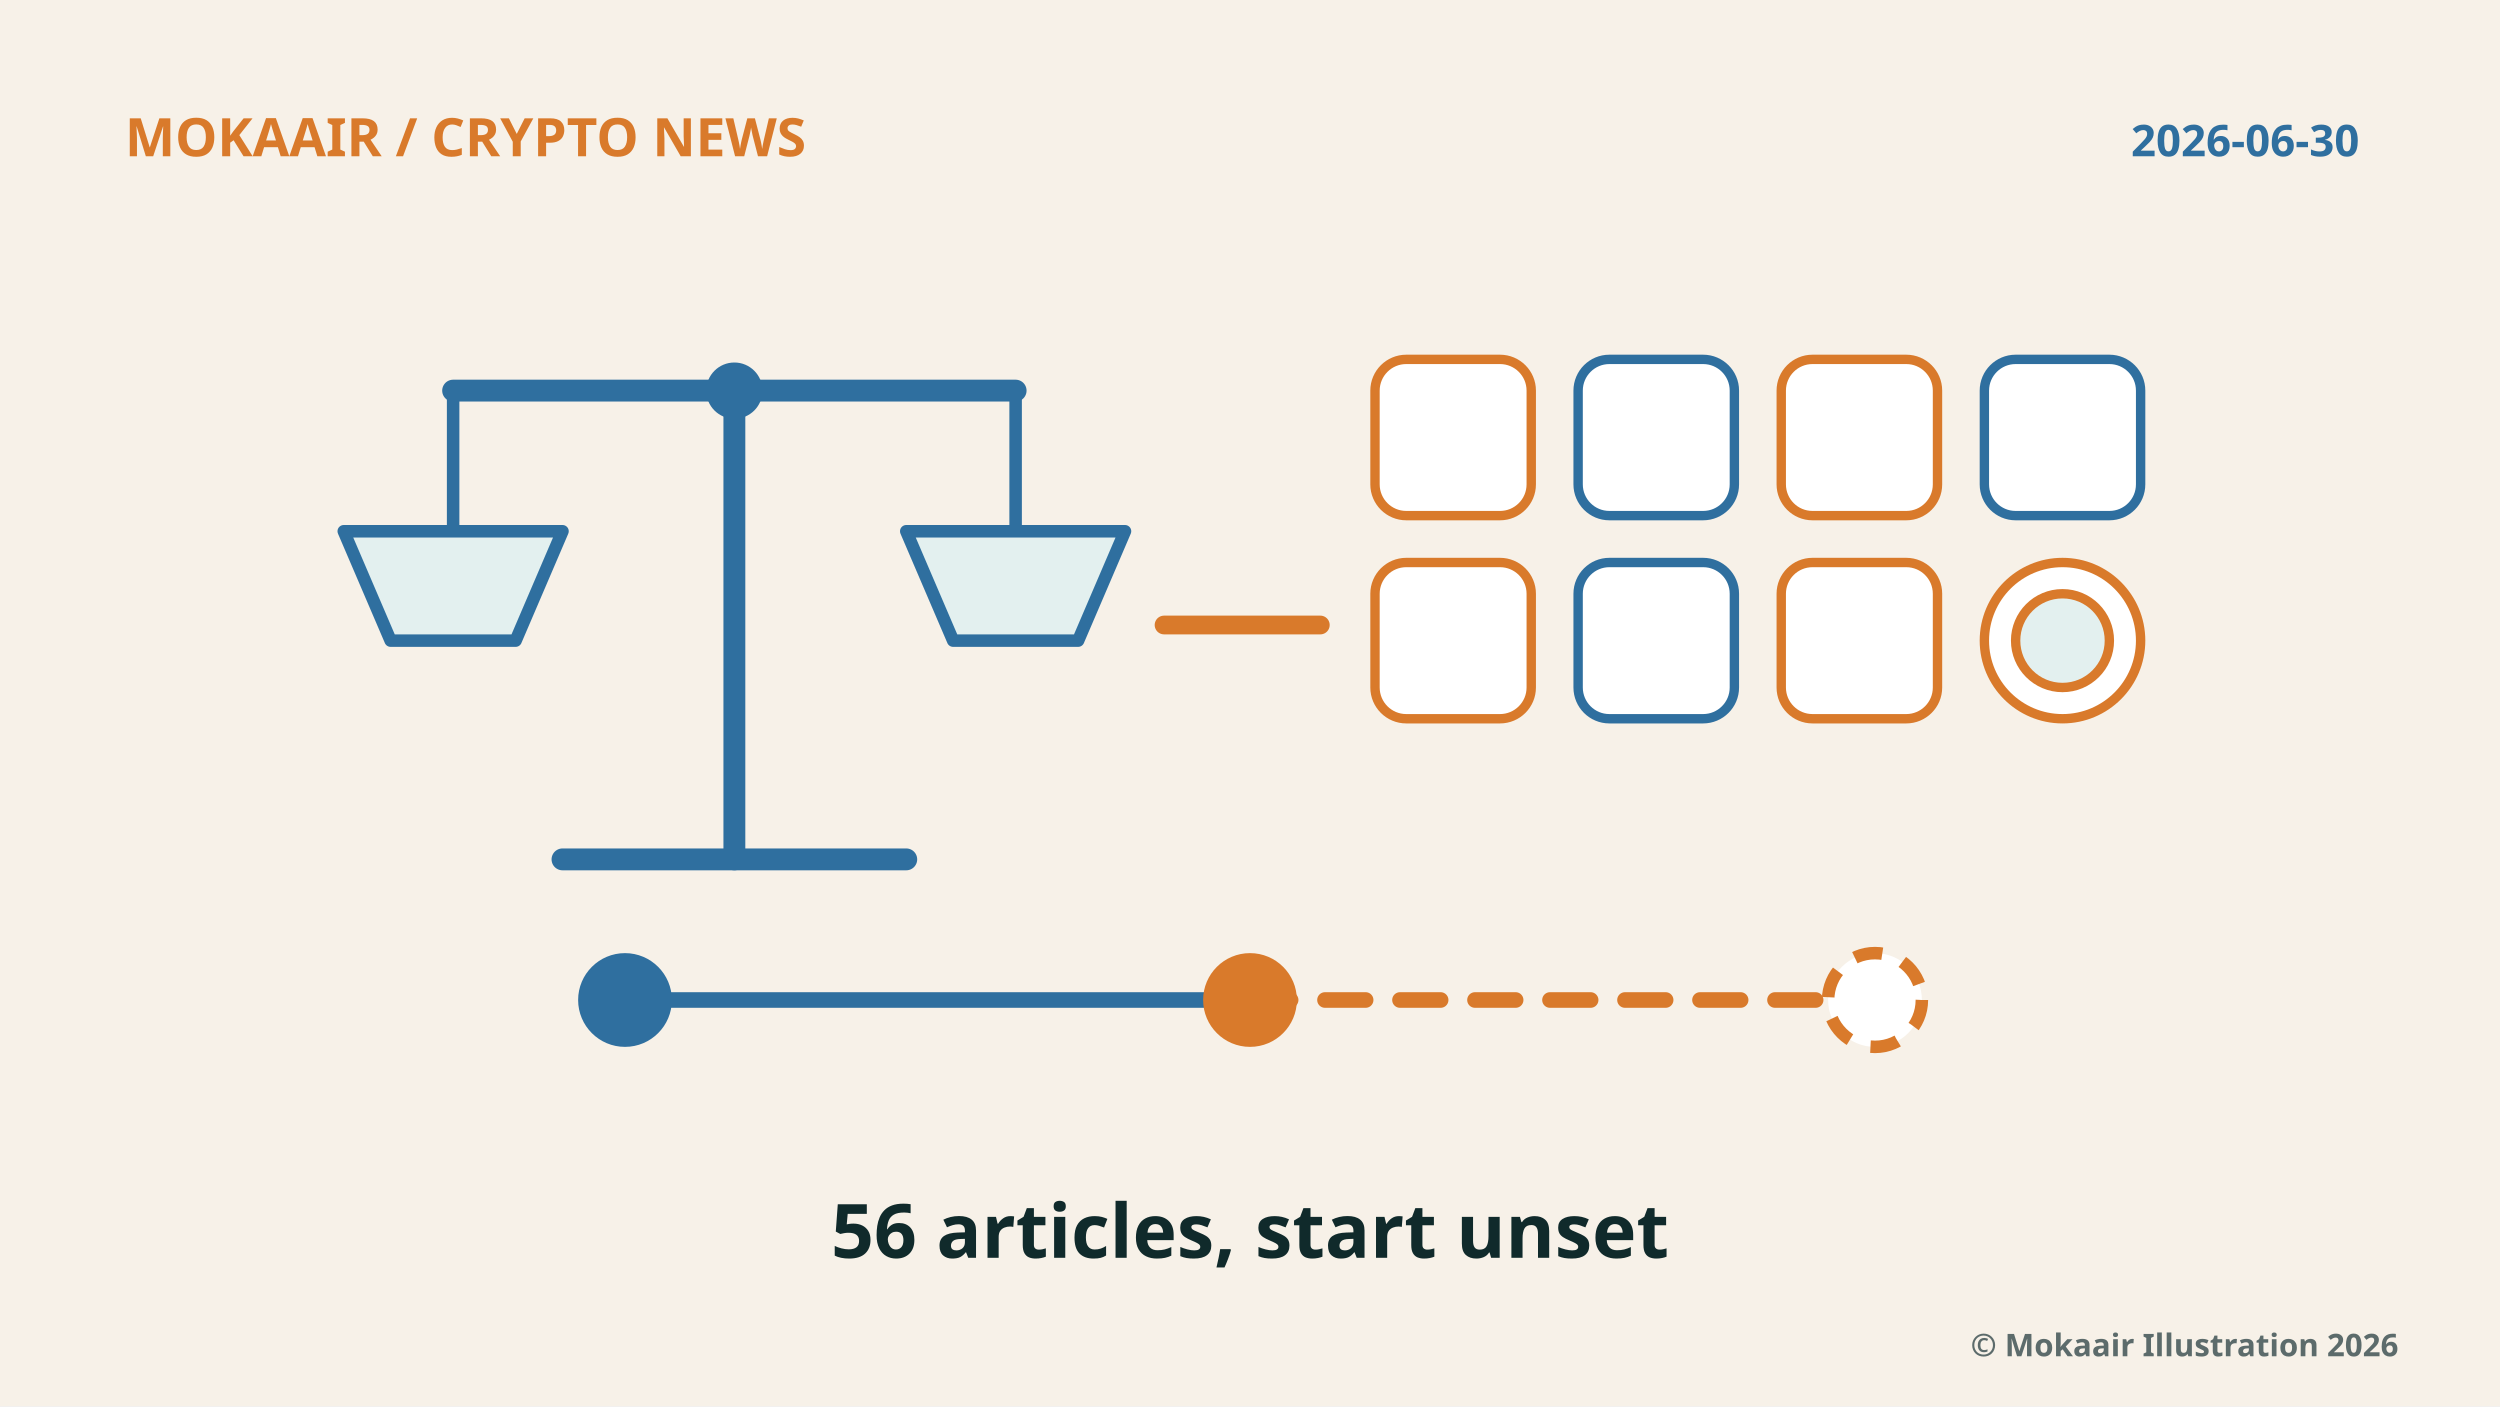
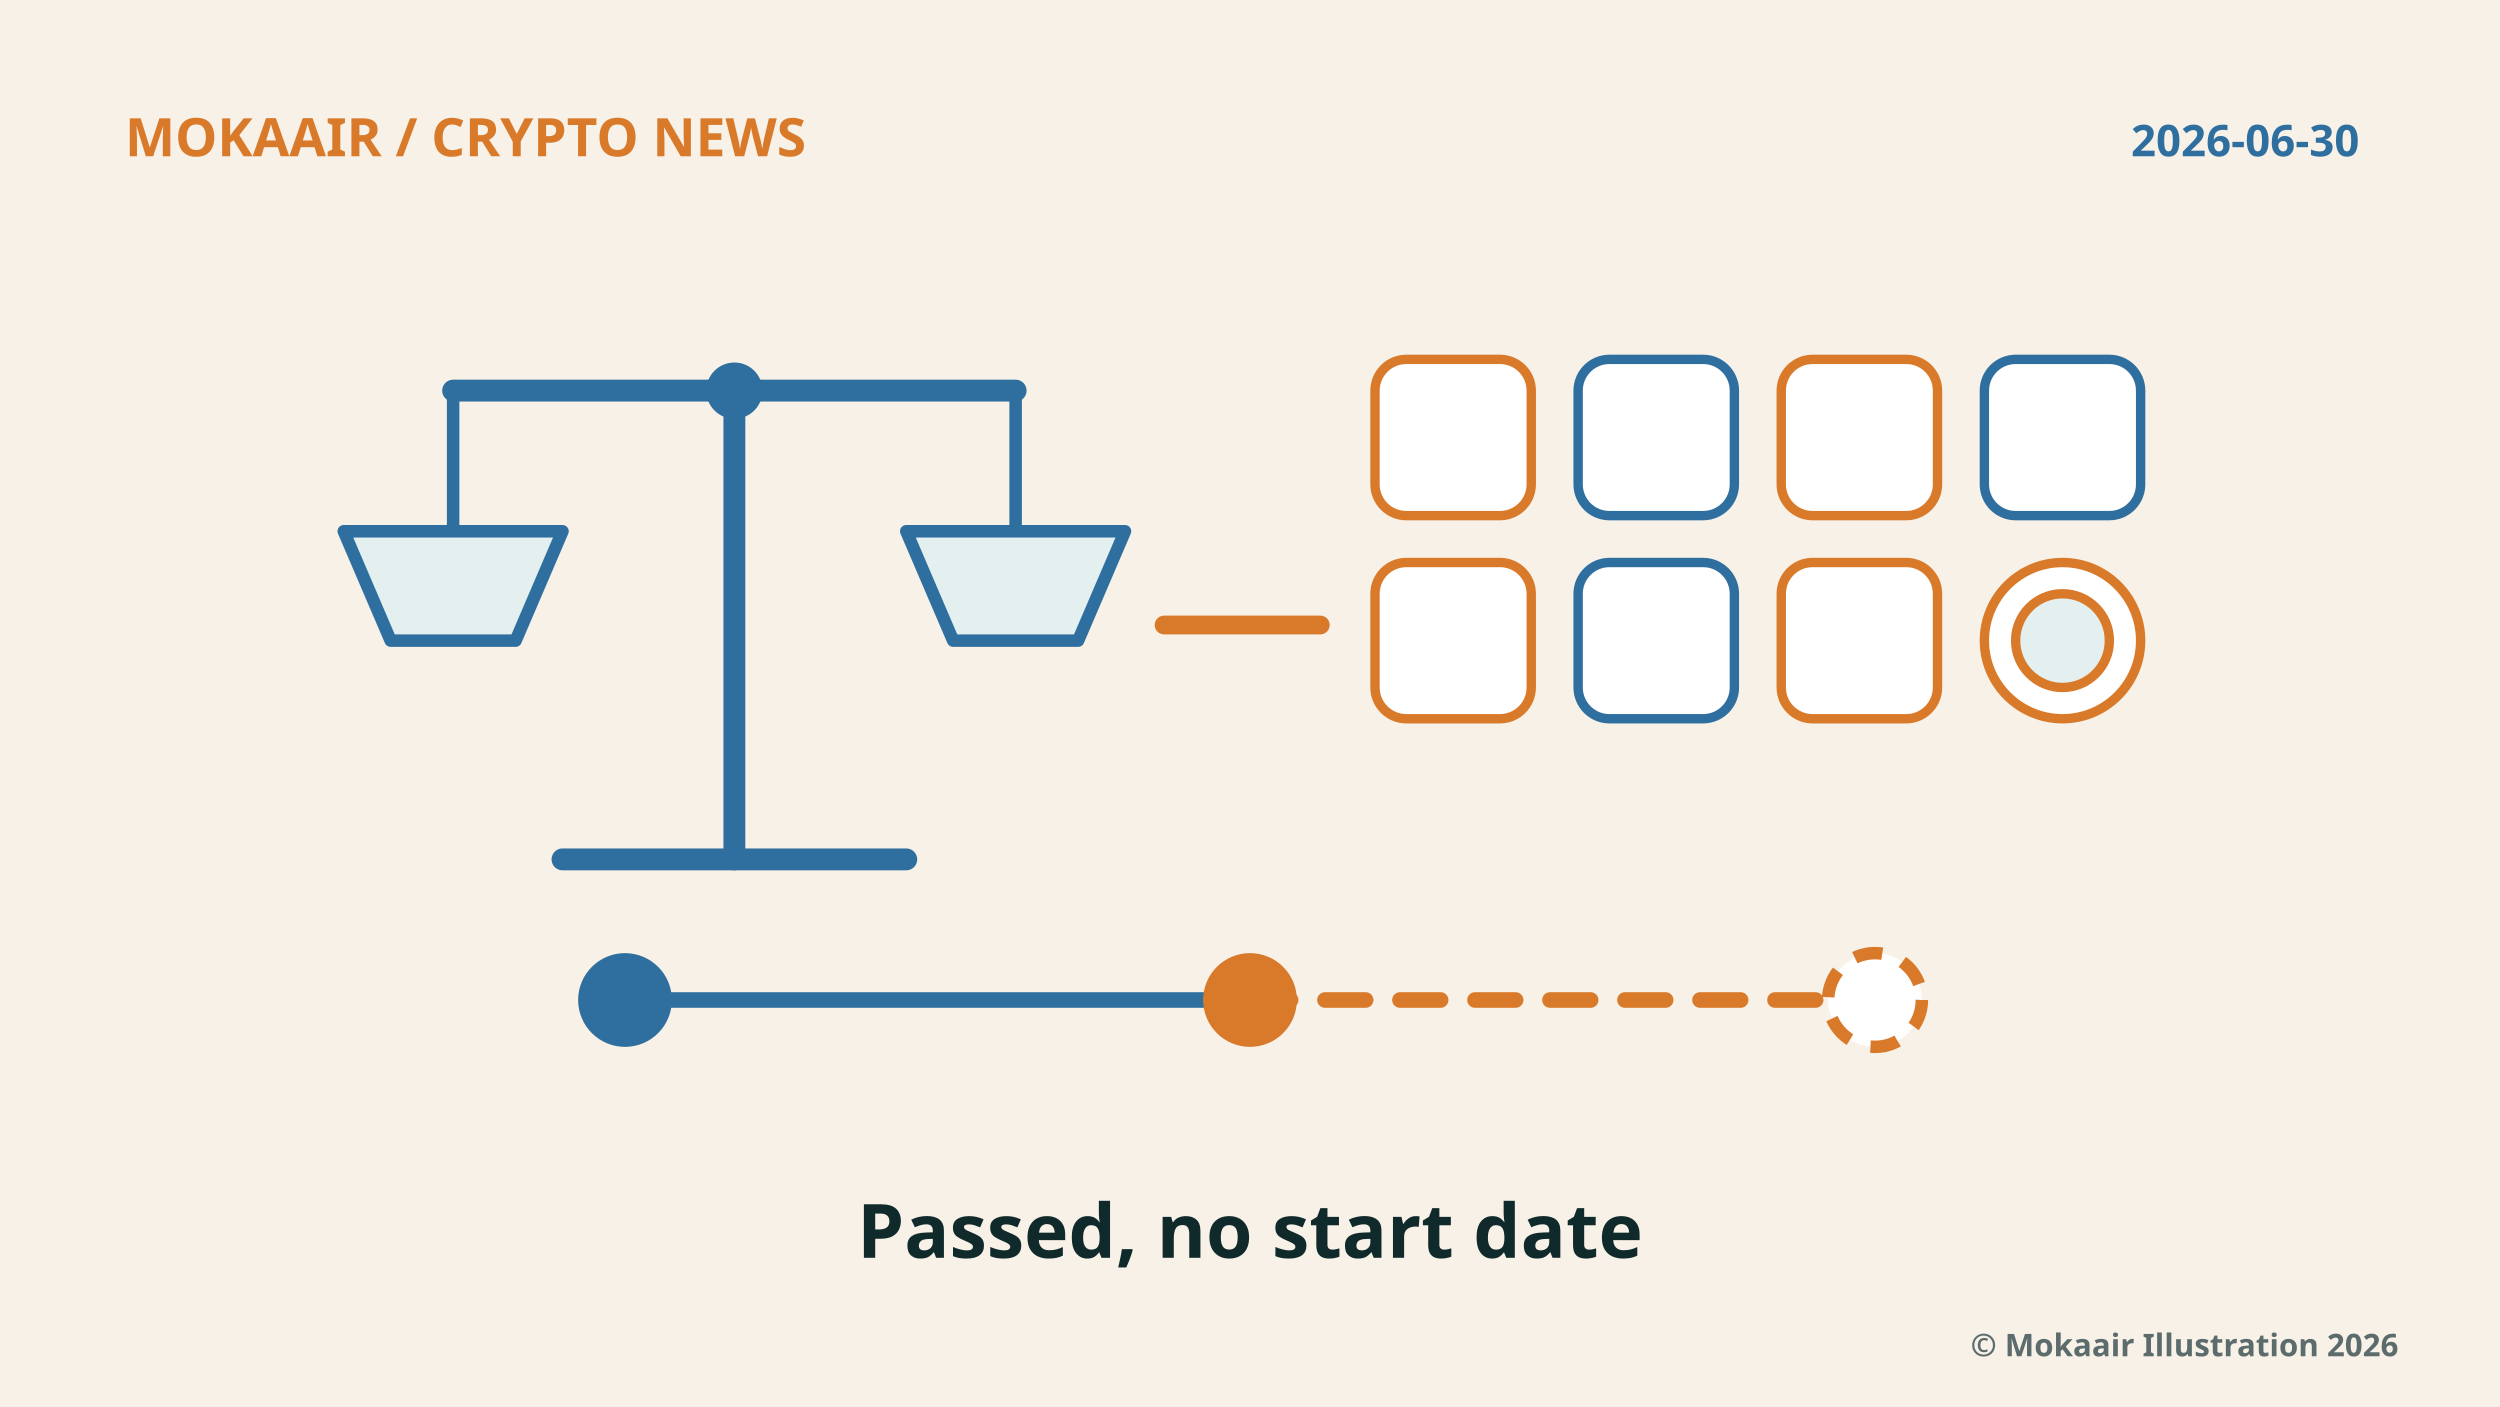
<svg xmlns="http://www.w3.org/2000/svg" viewBox="0 0 1600 900" width="1600" height="900" role="img" aria-labelledby="title desc" font-family="'Microsoft JhengHei','Noto Sans TC',sans-serif">
  <rect width="1600" height="900" fill="#F7F1E8" />
  <text x="80" y="100" font-size="34" font-weight="600" fill="#D97A2B" text-anchor="start">MOKAAIR  /  CRYPTO NEWS</text>
  <text x="1510" y="100" font-size="28" font-weight="600" fill="#2F6F9F" text-anchor="end">2026-06-30</text>
  <path d="M470 250 L470 550" fill="none" stroke="#2F6F9F" stroke-width="14" stroke-linecap="round" />
  <path d="M290 250 L650 250" fill="none" stroke="#2F6F9F" stroke-width="14" stroke-linecap="round" />
  <path d="M360 550 L580 550" fill="none" stroke="#2F6F9F" stroke-width="14" stroke-linecap="round" />
  <circle cx="470" cy="250" r="18" fill="#2F6F9F" stroke="none" stroke-width="6" />
  <path d="M290 250 L290 340" fill="none" stroke="#2F6F9F" stroke-width="8" stroke-linecap="round" />
  <path d="M220 340 L360 340 L330 410 L250 410 Z" fill="#E3F0EF" stroke="#2F6F9F" stroke-width="8" stroke-linejoin="round" />
  <path d="M650 250 L650 340" fill="none" stroke="#2F6F9F" stroke-width="8" stroke-linecap="round" />
  <path d="M580 340 L720 340 L690 410 L610 410 Z" fill="#E3F0EF" stroke="#2F6F9F" stroke-width="8" stroke-linejoin="round" />
  <path d="M745 400 L845 400" fill="none" stroke="#D97A2B" stroke-width="12" stroke-linecap="round" />
  <rect x="880" y="230" width="100" height="100" rx="20" fill="#FFFFFF" stroke="#D97A2B" stroke-width="6" />
  <rect x="1010" y="230" width="100" height="100" rx="20" fill="#FFFFFF" stroke="#2F6F9F" stroke-width="6" />
  <rect x="1140" y="230" width="100" height="100" rx="20" fill="#FFFFFF" stroke="#D97A2B" stroke-width="6" />
  <rect x="1270" y="230" width="100" height="100" rx="20" fill="#FFFFFF" stroke="#2F6F9F" stroke-width="6" />
  <rect x="880" y="360" width="100" height="100" rx="20" fill="#FFFFFF" stroke="#D97A2B" stroke-width="6" />
  <rect x="1010" y="360" width="100" height="100" rx="20" fill="#FFFFFF" stroke="#2F6F9F" stroke-width="6" />
  <rect x="1140" y="360" width="100" height="100" rx="20" fill="#FFFFFF" stroke="#D97A2B" stroke-width="6" />
  <circle cx="1320" cy="410" r="50" fill="#FFFFFF" stroke="#D97A2B" stroke-width="6" />
  <circle cx="1320" cy="410" r="30.0" fill="#E3F0EF" stroke="#D97A2B" stroke-width="6" />
  <path d="M400 640 L800 640" fill="none" stroke="#2F6F9F" stroke-width="10" stroke-linecap="round" />
  <path d="M800 640 L1200 640" fill="none" stroke="#D97A2B" stroke-width="10" stroke-linecap="round" stroke-dasharray="26 22" />
  <circle cx="400" cy="640" r="30" fill="#2F6F9F" stroke="none" stroke-width="6" />
  <circle cx="800" cy="640" r="30" fill="#D97A2B" stroke="none" stroke-width="6" />
  <circle cx="1200" cy="640" r="30" fill="#FFFFFF" stroke="#D97A2B" stroke-width="8" stroke-dasharray="18 14" />
-   <text x="800" y="805" font-size="48" font-weight="600" fill="#102A2B" text-anchor="middle">56 articles, start unset</text>
+   <text x="800" y="805" font-size="48" font-weight="600" fill="#102A2B" text-anchor="middle">Passed, no start date</text>
  <text x="1535" y="868" font-size="20" font-weight="600" fill="#5C6B6B" text-anchor="end">© Mokaair Illustration 2026</text>
</svg>
